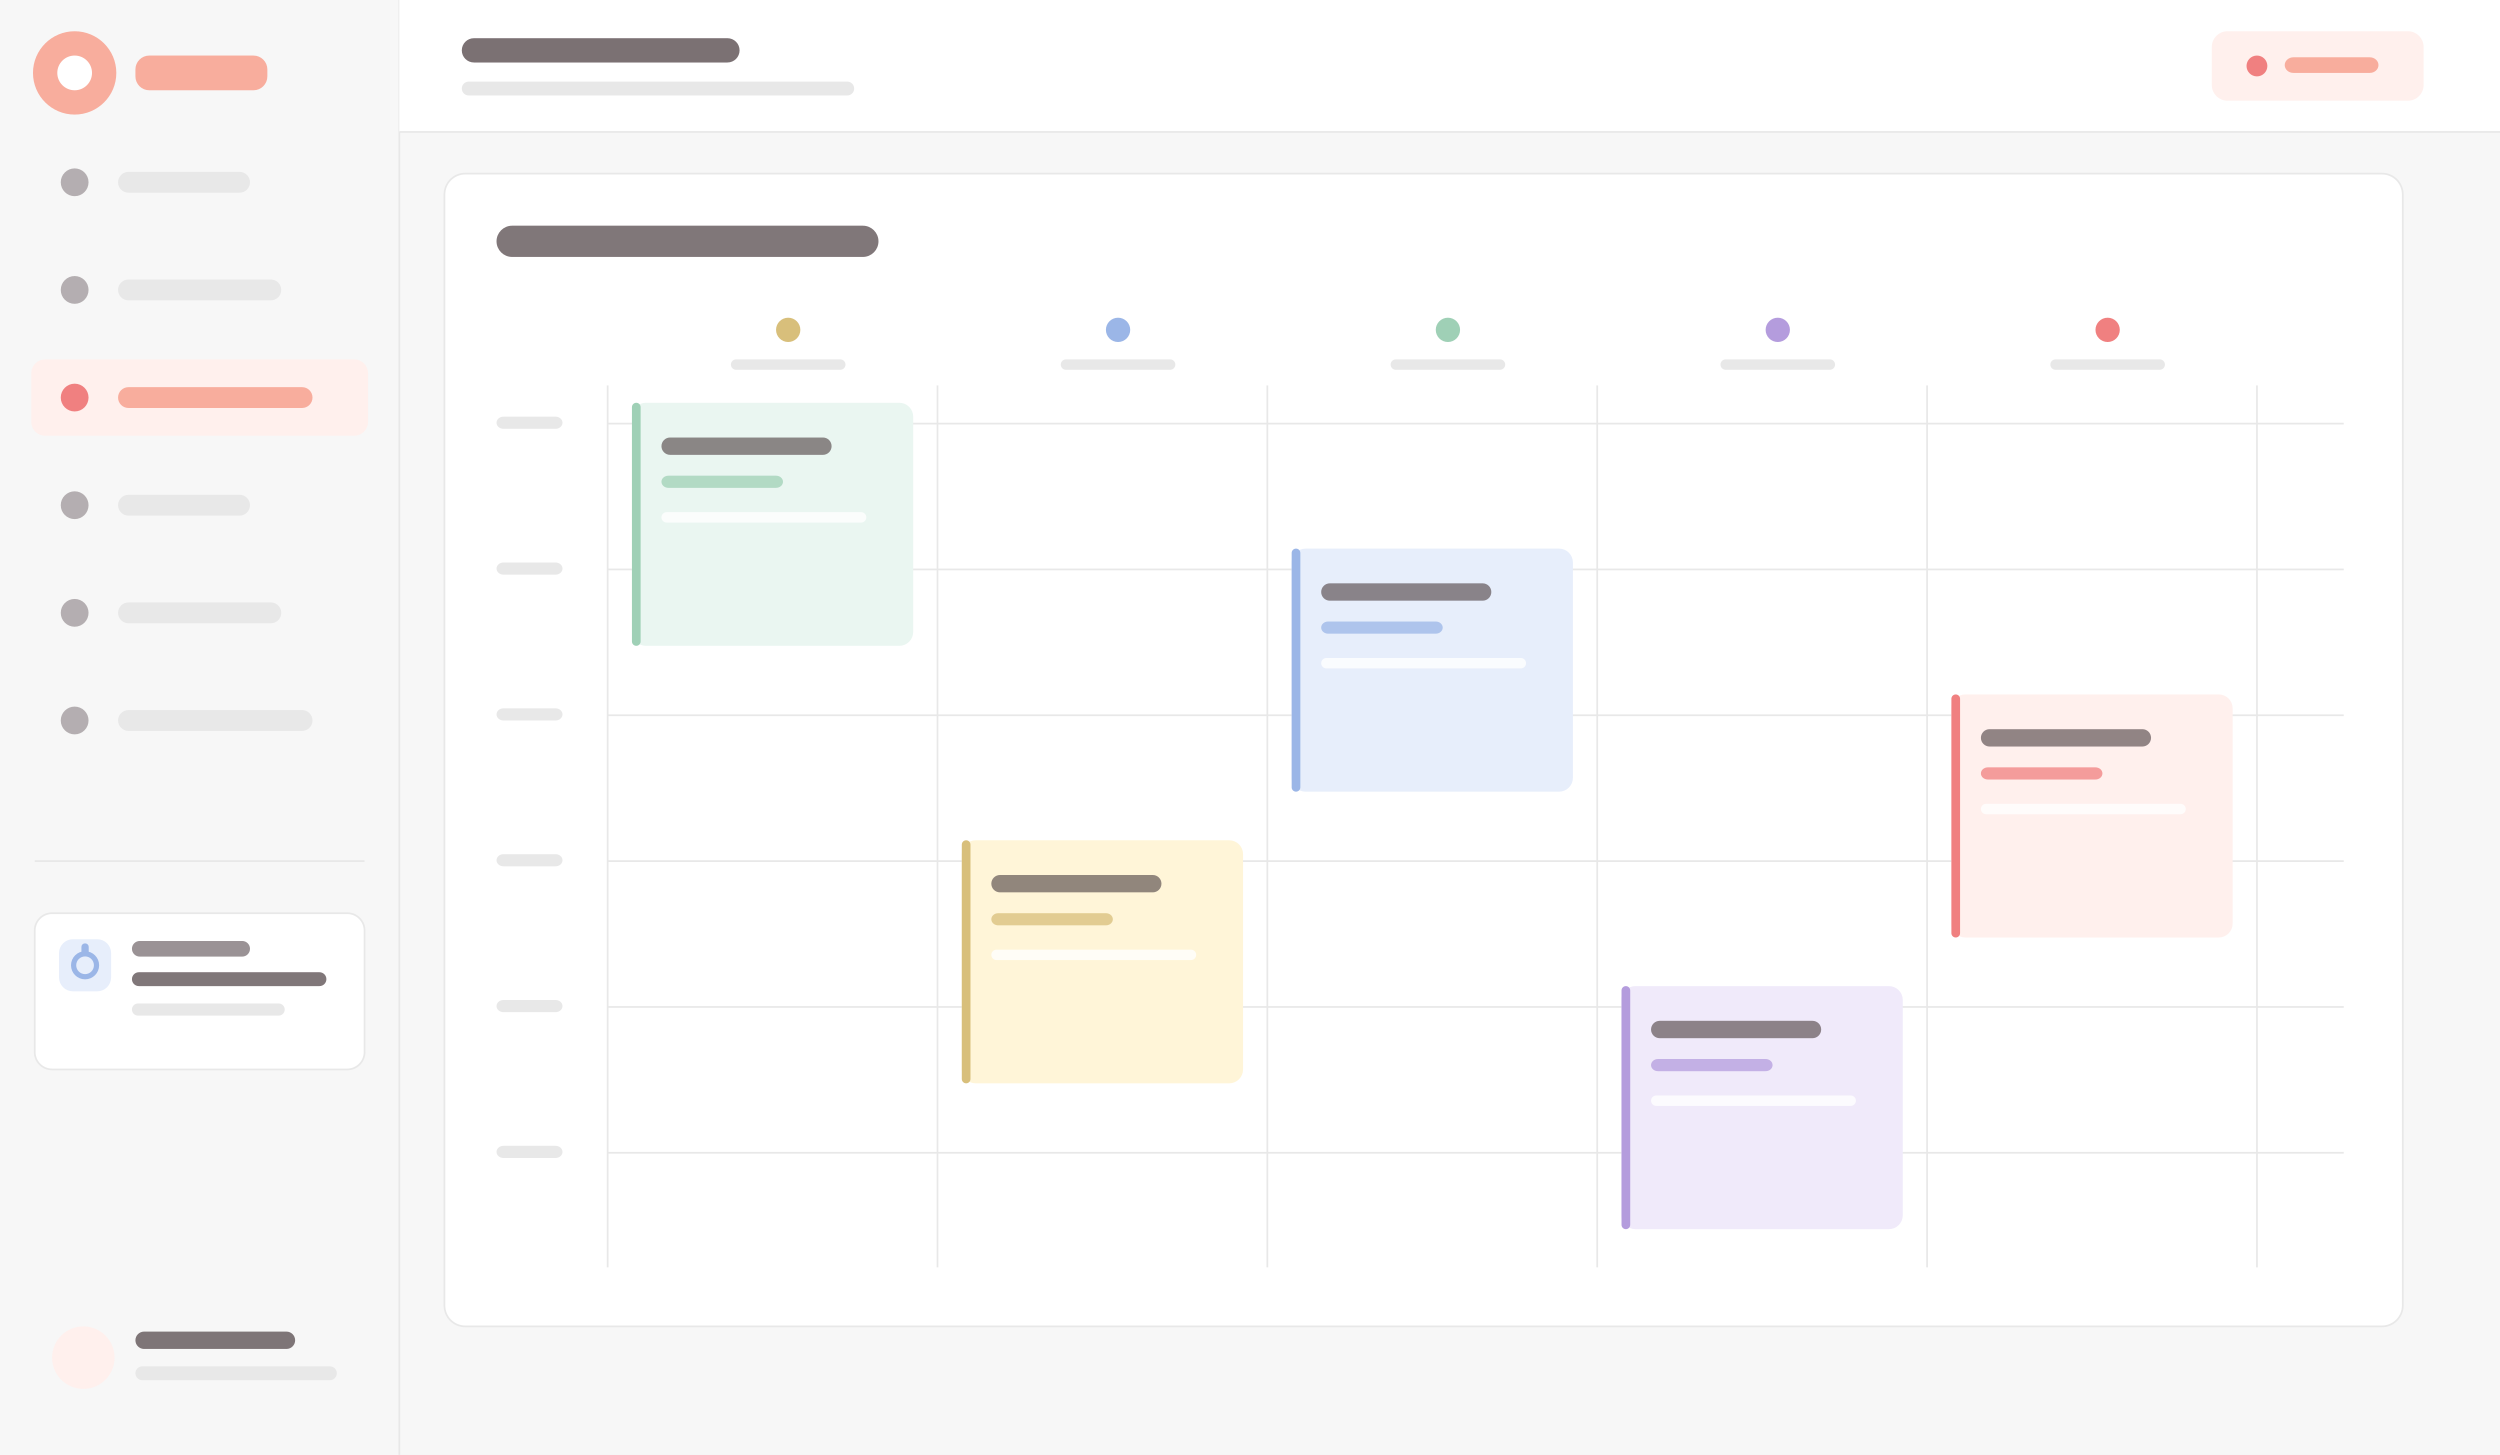
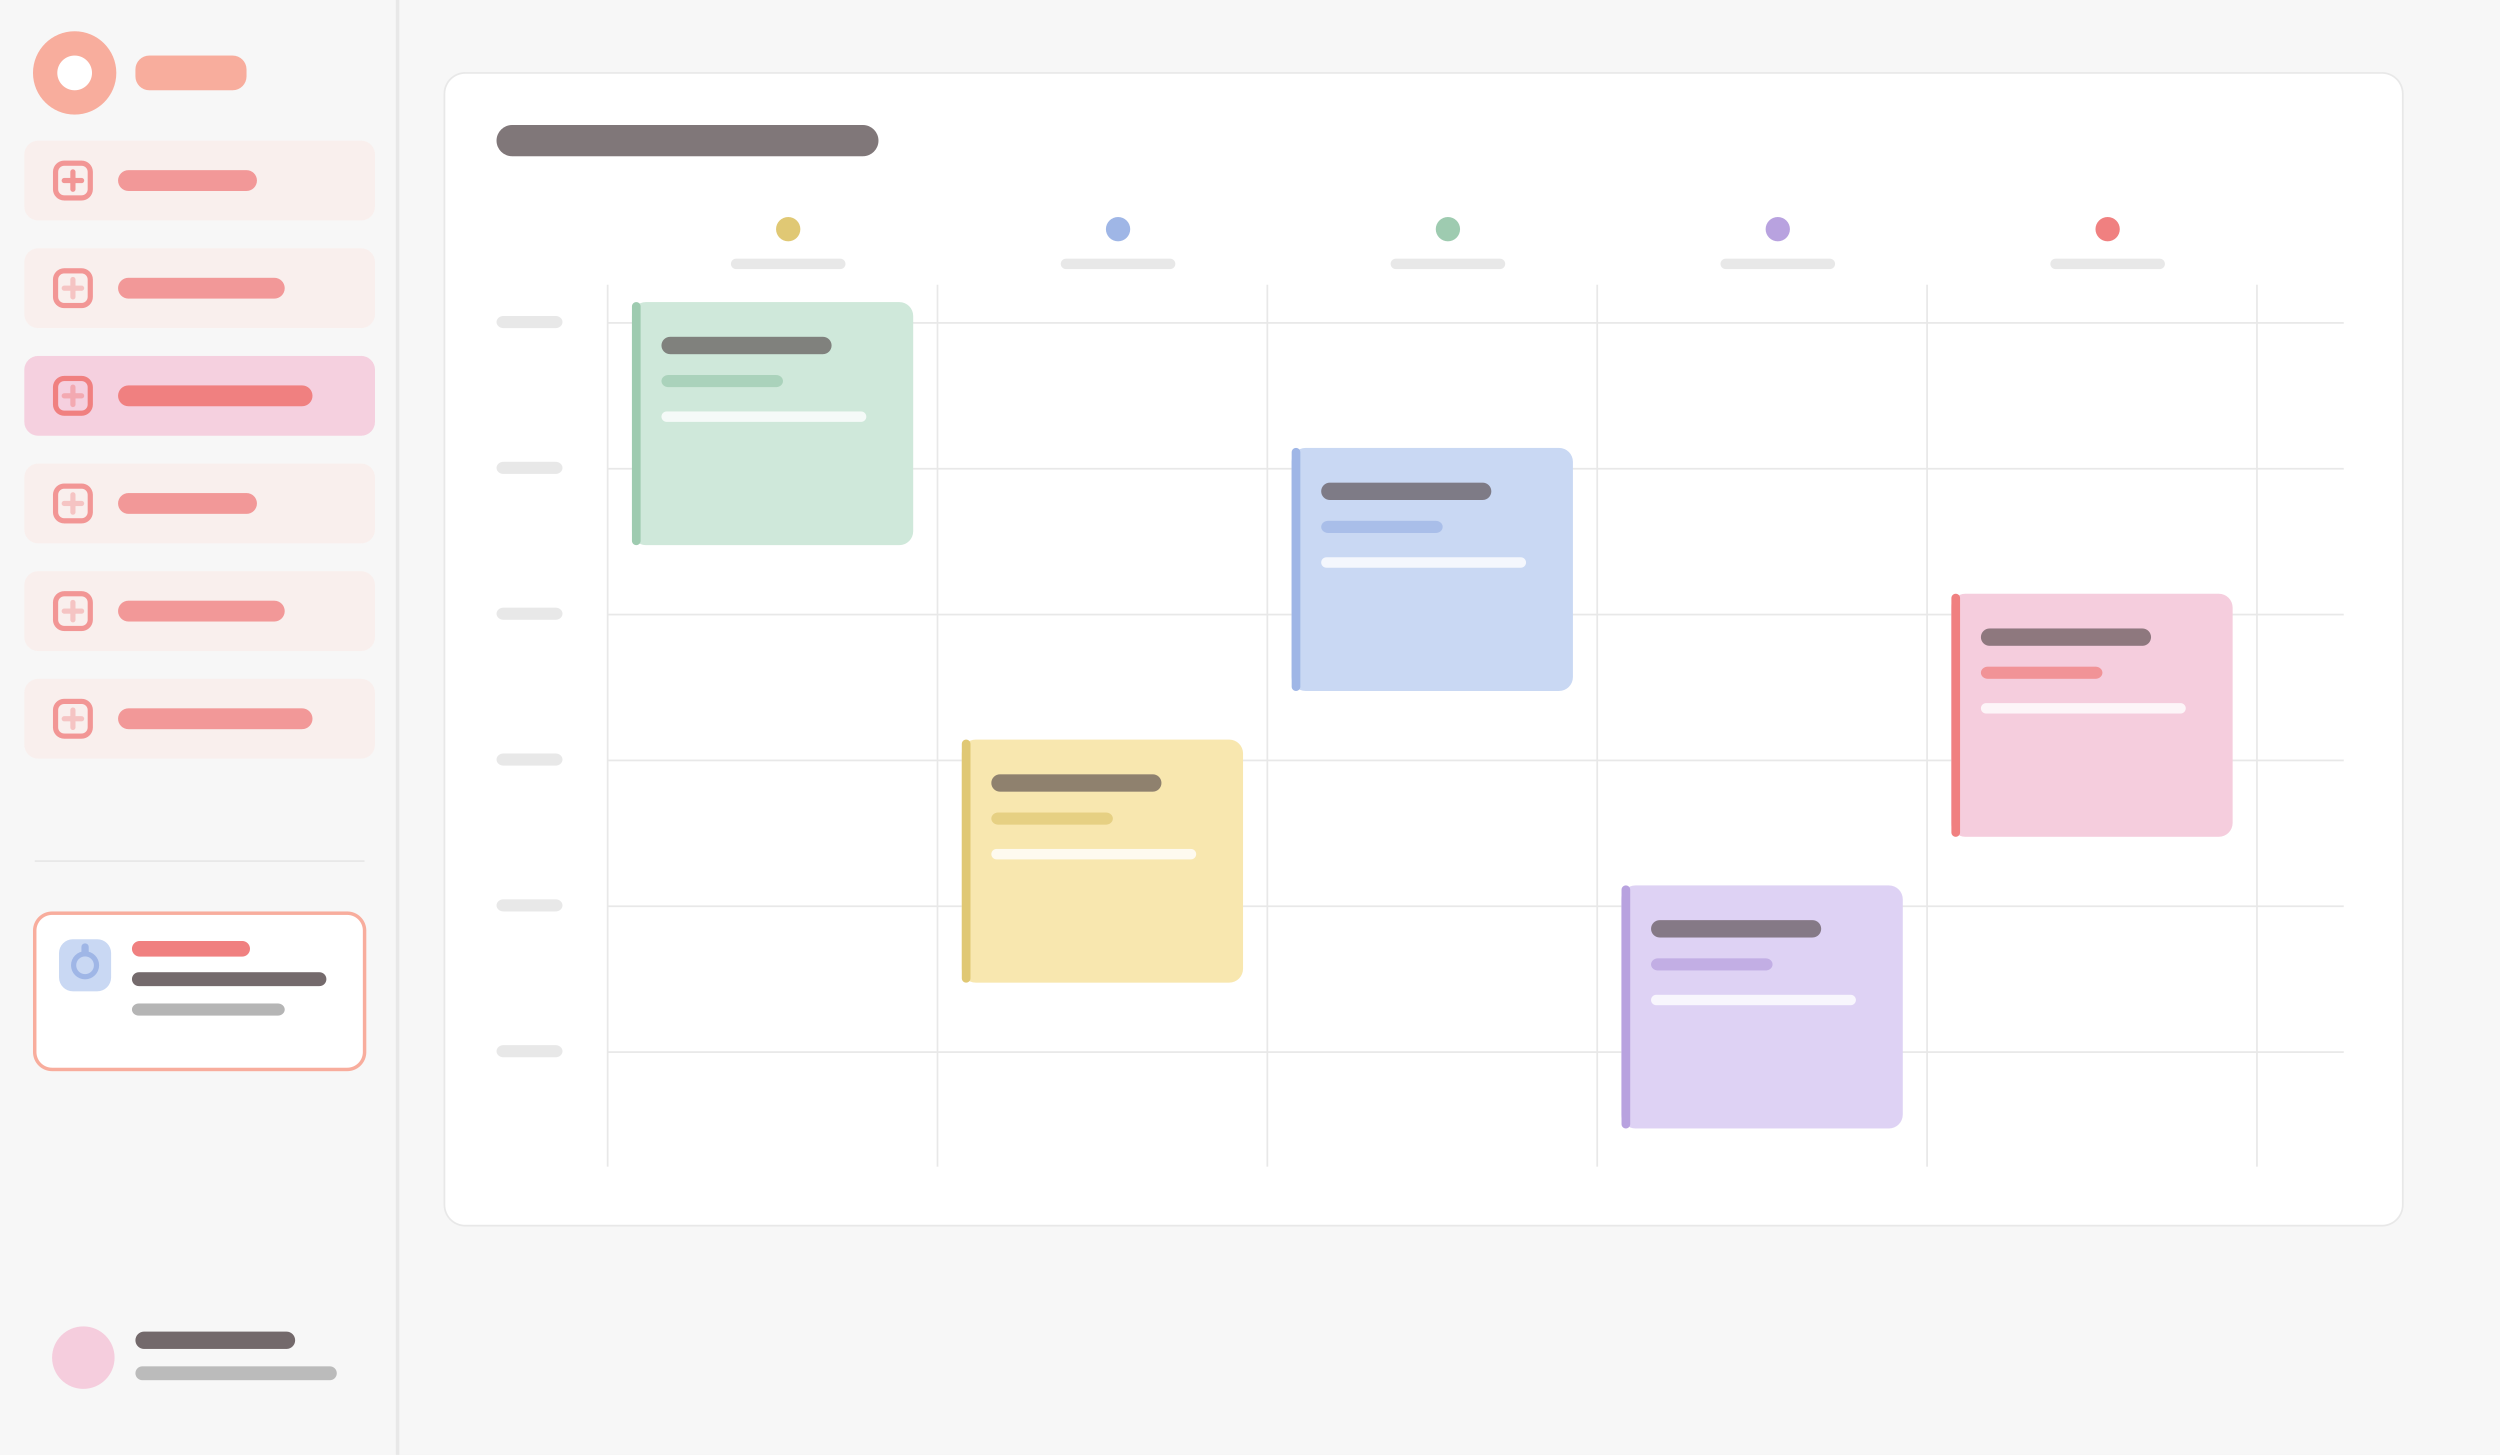
<svg xmlns="http://www.w3.org/2000/svg" viewBox="0 0 1440 838" role="img" aria-labelledby="title description">
  <rect width="1440" height="838" fill="#f7f7f7" />
  <rect width="230" height="838" fill="#f7f7f7" />
-   <line x1="230" y1="0" x2="230" y2="838" stroke="#e8e8e8" />
+   <line x1="229" y1="0" x2="229" y2="838" stroke="#e8e8e8" stroke-width="2" />
  <circle cx="43" cy="42" r="24" fill="#f8ad9d" />
  <circle cx="43" cy="42" r="10" fill="#ffffff" />
-   <rect x="78" y="32" width="76" height="20" rx="8" fill="#f8ad9d" opacity="1" />
-   <circle cx="43" cy="105" r="8" fill="#9a9295" opacity="0.72" />
-   <rect x="68" y="99" width="76" height="12" rx="6" fill="#e8e8e8" opacity="1" />
-   <circle cx="43" cy="167" r="8" fill="#9a9295" opacity="0.72" />
-   <rect x="68" y="161" width="94" height="12" rx="6" fill="#e8e8e8" opacity="1" />
-   <rect x="18" y="207" width="194" height="44" rx="8" fill="#fff0ed" stroke="none" />
-   <circle cx="43" cy="229" r="8" fill="#f08080" opacity="1" />
-   <rect x="68" y="223" width="112" height="12" rx="6" fill="#f8ad9d" opacity="1" />
-   <circle cx="43" cy="291" r="8" fill="#9a9295" opacity="0.72" />
-   <rect x="68" y="285" width="76" height="12" rx="6" fill="#e8e8e8" opacity="1" />
-   <circle cx="43" cy="353" r="8" fill="#9a9295" opacity="0.72" />
-   <rect x="68" y="347" width="94" height="12" rx="6" fill="#e8e8e8" opacity="1" />
-   <circle cx="43" cy="415" r="8" fill="#9a9295" opacity="0.72" />
-   <rect x="68" y="409" width="112" height="12" rx="6" fill="#e8e8e8" opacity="1" />
+   <rect x="78" y="32" width="64" height="20" rx="8" fill="#f8ad9d" opacity="1" />
+   <rect x="14" y="81" width="202" height="46" rx="8" fill="#fbe9e5" stroke="none" opacity="0.54" />
+   <g transform="translate(32 94)" fill="none" stroke="#f08080" stroke-width="3" stroke-linecap="round" stroke-linejoin="round" opacity="0.8">
+     <rect x="0" y="0" width="20" height="20" rx="5" />
+     <path d="M5 10h10M10 5v10" opacity="1" />
+   </g>
+   <rect x="68" y="98" width="80" height="12" rx="6" fill="#f08080" opacity="0.78" />
+   <rect x="14" y="143" width="202" height="46" rx="8" fill="#fbe9e5" stroke="none" opacity="0.54" />
+   <g transform="translate(32 156)" fill="none" stroke="#f08080" stroke-width="3" stroke-linecap="round" stroke-linejoin="round" opacity="0.8">
+     <rect x="0" y="0" width="20" height="20" rx="5" />
+     <path d="M5 10h10M10 5v10" opacity="0.48" />
+   </g>
+   <rect x="68" y="160" width="96" height="12" rx="6" fill="#f08080" opacity="0.78" />
+   <rect x="14" y="205" width="202" height="46" rx="8" fill="#f5cddd" stroke="none" opacity="0.92" />
+   <g transform="translate(32 218)" fill="none" stroke="#f08080" stroke-width="3" stroke-linecap="round" stroke-linejoin="round" opacity="1">
+     <rect x="0" y="0" width="20" height="20" rx="5" />
+     <path d="M5 10h10M10 5v10" opacity="0.48" />
+   </g>
+   <rect x="68" y="222" width="112" height="12" rx="6" fill="#f08080" opacity="1" />
+   <rect x="14" y="267" width="202" height="46" rx="8" fill="#fbe9e5" stroke="none" opacity="0.54" />
+   <g transform="translate(32 280)" fill="none" stroke="#f08080" stroke-width="3" stroke-linecap="round" stroke-linejoin="round" opacity="0.8">
+     <rect x="0" y="0" width="20" height="20" rx="5" />
+     <path d="M5 10h10M10 5v10" opacity="0.48" />
+   </g>
+   <rect x="68" y="284" width="80" height="12" rx="6" fill="#f08080" opacity="0.78" />
+   <rect x="14" y="329" width="202" height="46" rx="8" fill="#fbe9e5" stroke="none" opacity="0.54" />
+   <g transform="translate(32 342)" fill="none" stroke="#f08080" stroke-width="3" stroke-linecap="round" stroke-linejoin="round" opacity="0.8">
+     <rect x="0" y="0" width="20" height="20" rx="5" />
+     <path d="M5 10h10M10 5v10" opacity="0.48" />
+   </g>
+   <rect x="68" y="346" width="96" height="12" rx="6" fill="#f08080" opacity="0.78" />
+   <rect x="14" y="391" width="202" height="46" rx="8" fill="#fbe9e5" stroke="none" opacity="0.54" />
+   <g transform="translate(32 404)" fill="none" stroke="#f08080" stroke-width="3" stroke-linecap="round" stroke-linejoin="round" opacity="0.8">
+     <rect x="0" y="0" width="20" height="20" rx="5" />
+     <path d="M5 10h10M10 5v10" opacity="0.48" />
+   </g>
+   <rect x="68" y="408" width="112" height="12" rx="6" fill="#f08080" opacity="0.78" />
  <line x1="20" y1="496" x2="210" y2="496" stroke="#e8e8e8" />
-   <rect x="20" y="526" width="190" height="90" rx="10" fill="#ffffff" stroke="#e8e8e8" />
-   <rect x="34" y="541" width="30" height="30" rx="8" fill="#e7eefb" stroke="none" />
-   <circle cx="49" cy="556" r="6.6" fill="none" stroke="#9bb6e7" stroke-width="3" />
-   <rect x="46.9" y="543.4" width="4.2" height="6.6" rx="2" fill="#9bb6e7" opacity="1" />
-   <rect x="76" y="542" width="68" height="9" rx="4.5" fill="#9a9295" opacity="1" />
-   <rect x="76" y="560" width="112" height="8" rx="4" fill="#56494c" opacity="0.75" />
-   <rect x="76" y="578" width="88" height="7" rx="3.5" fill="#e8e8e8" opacity="1" />
-   <circle cx="48" cy="782" r="18" fill="#fff0ed" />
-   <rect x="78" y="767" width="92" height="10" rx="5" fill="#56494c" opacity="0.75" />
-   <rect x="78" y="787" width="116" height="8" rx="4" fill="#e8e8e8" opacity="1" />
-   <rect x="230" width="1210" height="76" fill="#ffffff" />
-   <line x1="230" y1="76" x2="1440" y2="76" stroke="#e8e8e8" />
-   <rect x="266" y="22" width="160" height="14" rx="7" fill="#56494c" opacity="0.78" />
-   <rect x="266" y="47" width="226" height="8" rx="4" fill="#e8e8e8" opacity="1" />
-   <rect x="1274" y="18" width="122" height="40" rx="9" fill="#fff0ed" stroke="none" />
-   <circle cx="1300" cy="38" r="6" fill="#f08080" />
-   <rect x="1316" y="33" width="54" height="9" rx="5" fill="#f8ad9d" opacity="1" />
-   <rect x="256" y="100" width="1128" height="664" rx="12" fill="#ffffff" stroke="#e8e8e8" />
-   <rect x="286" y="130" width="220" height="18" rx="9" fill="#56494c" opacity="0.75" />
-   <circle cx="454" cy="190" r="7" fill="#d8bf7b" />
-   <rect x="421" y="207" width="66" height="6" rx="3" fill="#e8e8e8" opacity="1" />
-   <circle cx="644" cy="190" r="7" fill="#9bb6e7" />
-   <rect x="611" y="207" width="66" height="6" rx="3" fill="#e8e8e8" opacity="1" />
-   <circle cx="834" cy="190" r="7" fill="#9fd0b6" />
-   <rect x="801" y="207" width="66" height="6" rx="3" fill="#e8e8e8" opacity="1" />
-   <circle cx="1024" cy="190" r="7" fill="#b49cdd" />
-   <rect x="991" y="207" width="66" height="6" rx="3" fill="#e8e8e8" opacity="1" />
-   <circle cx="1214" cy="190" r="7" fill="#f08080" />
-   <rect x="1181" y="207" width="66" height="6" rx="3" fill="#e8e8e8" opacity="1" />
-   <rect x="286" y="240" width="38" height="7" rx="4" fill="#e8e8e8" opacity="1" />
-   <line x1="350" y1="244" x2="1350" y2="244" stroke="#e8e8e8" />
-   <rect x="286" y="324" width="38" height="7" rx="4" fill="#e8e8e8" opacity="1" />
-   <line x1="350" y1="328" x2="1350" y2="328" stroke="#e8e8e8" />
-   <rect x="286" y="408" width="38" height="7" rx="4" fill="#e8e8e8" opacity="1" />
-   <line x1="350" y1="412" x2="1350" y2="412" stroke="#e8e8e8" />
-   <rect x="286" y="492" width="38" height="7" rx="4" fill="#e8e8e8" opacity="1" />
-   <line x1="350" y1="496" x2="1350" y2="496" stroke="#e8e8e8" />
-   <rect x="286" y="576" width="38" height="7" rx="4" fill="#e8e8e8" opacity="1" />
-   <line x1="350" y1="580" x2="1350" y2="580" stroke="#e8e8e8" />
-   <rect x="286" y="660" width="38" height="7" rx="4" fill="#e8e8e8" opacity="1" />
-   <line x1="350" y1="664" x2="1350" y2="664" stroke="#e8e8e8" />
-   <line x1="350" y1="222" x2="350" y2="730" stroke="#e8e8e8" />
-   <line x1="540" y1="222" x2="540" y2="730" stroke="#e8e8e8" />
-   <line x1="730" y1="222" x2="730" y2="730" stroke="#e8e8e8" />
-   <line x1="920" y1="222" x2="920" y2="730" stroke="#e8e8e8" />
-   <line x1="1110" y1="222" x2="1110" y2="730" stroke="#e8e8e8" />
-   <line x1="1300" y1="222" x2="1300" y2="730" stroke="#e8e8e8" />
-   <rect x="364" y="232" width="162" height="140" rx="8" fill="#eaf6f1" stroke="none" />
-   <rect x="364" y="232" width="5" height="140" rx="2.5" fill="#9fd0b6" />
-   <rect x="381" y="252" width="98" height="10" rx="5" fill="#56494c" opacity="0.65" />
-   <rect x="381" y="274" width="70" height="7" rx="4" fill="#9fd0b6" opacity="0.75" />
-   <rect x="381" y="295" width="118" height="6" rx="3" fill="#ffffff" opacity="0.8" />
-   <rect x="744" y="316" width="162" height="140" rx="8" fill="#e7eefb" stroke="none" />
-   <rect x="744" y="316" width="5" height="140" rx="2.5" fill="#9bb6e7" />
-   <rect x="761" y="336" width="98" height="10" rx="5" fill="#56494c" opacity="0.65" />
-   <rect x="761" y="358" width="70" height="7" rx="4" fill="#9bb6e7" opacity="0.75" />
-   <rect x="761" y="379" width="118" height="6" rx="3" fill="#ffffff" opacity="0.8" />
-   <rect x="554" y="484" width="162" height="140" rx="8" fill="#fff5d8" stroke="none" />
-   <rect x="554" y="484" width="5" height="140" rx="2.5" fill="#d8bf7b" />
-   <rect x="571" y="504" width="98" height="10" rx="5" fill="#56494c" opacity="0.65" />
-   <rect x="571" y="526" width="70" height="7" rx="4" fill="#d8bf7b" opacity="0.75" />
-   <rect x="571" y="547" width="118" height="6" rx="3" fill="#ffffff" opacity="0.8" />
-   <rect x="934" y="568" width="162" height="140" rx="8" fill="#f0eafa" stroke="none" />
-   <rect x="934" y="568" width="5" height="140" rx="2.5" fill="#b49cdd" />
-   <rect x="951" y="588" width="98" height="10" rx="5" fill="#56494c" opacity="0.65" />
-   <rect x="951" y="610" width="70" height="7" rx="4" fill="#b49cdd" opacity="0.75" />
-   <rect x="951" y="631" width="118" height="6" rx="3" fill="#ffffff" opacity="0.8" />
-   <rect x="1124" y="400" width="162" height="140" rx="8" fill="#fff0ed" stroke="none" />
-   <rect x="1124" y="400" width="5" height="140" rx="2.5" fill="#f08080" />
-   <rect x="1141" y="420" width="98" height="10" rx="5" fill="#56494c" opacity="0.65" />
-   <rect x="1141" y="442" width="70" height="7" rx="4" fill="#f08080" opacity="0.75" />
-   <rect x="1141" y="463" width="118" height="6" rx="3" fill="#ffffff" opacity="0.8" />
+   <rect x="20" y="526" width="190" height="90" rx="10" fill="#ffffff" stroke="#f8ad9d" stroke-width="2" />
+   <rect x="34" y="541" width="30" height="30" rx="8" fill="#c9d8f3" stroke="none" />
+   <circle cx="49" cy="556" r="6.6" fill="none" stroke="#9fb6e6" stroke-width="3" />
+   <rect x="46.9" y="543.4" width="4.2" height="6.6" rx="2" fill="#9fb6e6" opacity="1" />
+   <rect x="76" y="542" width="68" height="9" rx="4.5" fill="#f08080" opacity="1" />
+   <rect x="76" y="560" width="112" height="8" rx="4" fill="#56494c" opacity="0.82" />
+   <rect x="76" y="578" width="88" height="7" rx="4" fill="#5a5a5a" opacity="0.45" />
+   <circle cx="48" cy="782" r="18" fill="#f5cddd" />
+   <rect x="78" y="767" width="92" height="10" rx="5" fill="#56494c" opacity="0.82" />
+   <rect x="78" y="787" width="116" height="8" rx="4" fill="#5a5a5a" opacity="0.38" />
+   <g transform="translate(0 -58)">
+     <rect x="256" y="100" width="1128" height="664" rx="12" fill="#ffffff" stroke="#e8e8e8" />
+     <rect x="286" y="130" width="220" height="18" rx="9" fill="#56494c" opacity="0.75" />
+     <circle cx="454" cy="190" r="7" fill="#e0c874" />
+     <rect x="421" y="207" width="66" height="6" rx="3" fill="#e8e8e8" opacity="1" />
+     <circle cx="644" cy="190" r="7" fill="#9fb6e6" />
+     <rect x="611" y="207" width="66" height="6" rx="3" fill="#e8e8e8" opacity="1" />
+     <circle cx="834" cy="190" r="7" fill="#9ecbb0" />
+     <rect x="801" y="207" width="66" height="6" rx="3" fill="#e8e8e8" opacity="1" />
+     <circle cx="1024" cy="190" r="7" fill="#b8a2df" />
+     <rect x="991" y="207" width="66" height="6" rx="3" fill="#e8e8e8" opacity="1" />
+     <circle cx="1214" cy="190" r="7" fill="#f08080" />
+     <rect x="1181" y="207" width="66" height="6" rx="3" fill="#e8e8e8" opacity="1" />
+     <rect x="286" y="240" width="38" height="7" rx="4" fill="#e8e8e8" opacity="1" />
+     <line x1="350" y1="244" x2="1350" y2="244" stroke="#e8e8e8" />
+     <rect x="286" y="324" width="38" height="7" rx="4" fill="#e8e8e8" opacity="1" />
+     <line x1="350" y1="328" x2="1350" y2="328" stroke="#e8e8e8" />
+     <rect x="286" y="408" width="38" height="7" rx="4" fill="#e8e8e8" opacity="1" />
+     <line x1="350" y1="412" x2="1350" y2="412" stroke="#e8e8e8" />
+     <rect x="286" y="492" width="38" height="7" rx="4" fill="#e8e8e8" opacity="1" />
+     <line x1="350" y1="496" x2="1350" y2="496" stroke="#e8e8e8" />
+     <rect x="286" y="576" width="38" height="7" rx="4" fill="#e8e8e8" opacity="1" />
+     <line x1="350" y1="580" x2="1350" y2="580" stroke="#e8e8e8" />
+     <rect x="286" y="660" width="38" height="7" rx="4" fill="#e8e8e8" opacity="1" />
+     <line x1="350" y1="664" x2="1350" y2="664" stroke="#e8e8e8" />
+     <line x1="350" y1="222" x2="350" y2="730" stroke="#e8e8e8" />
+     <line x1="540" y1="222" x2="540" y2="730" stroke="#e8e8e8" />
+     <line x1="730" y1="222" x2="730" y2="730" stroke="#e8e8e8" />
+     <line x1="920" y1="222" x2="920" y2="730" stroke="#e8e8e8" />
+     <line x1="1110" y1="222" x2="1110" y2="730" stroke="#e8e8e8" />
+     <line x1="1300" y1="222" x2="1300" y2="730" stroke="#e8e8e8" />
+     <rect x="364" y="232" width="162" height="140" rx="8" fill="#cfe8da" stroke="none" />
+     <rect x="364" y="232" width="5" height="140" rx="2.5" fill="#9ecbb0" />
+     <rect x="381" y="252" width="98" height="10" rx="5" fill="#56494c" opacity="0.65" />
+     <rect x="381" y="274" width="70" height="7" rx="4" fill="#9ecbb0" opacity="0.75" />
+     <rect x="381" y="295" width="118" height="6" rx="3" fill="#ffffff" opacity="0.8" />
+     <rect x="744" y="316" width="162" height="140" rx="8" fill="#c9d8f3" stroke="none" />
+     <rect x="744" y="316" width="5" height="140" rx="2.5" fill="#9fb6e6" />
+     <rect x="761" y="336" width="98" height="10" rx="5" fill="#56494c" opacity="0.65" />
+     <rect x="761" y="358" width="70" height="7" rx="4" fill="#9fb6e6" opacity="0.75" />
+     <rect x="761" y="379" width="118" height="6" rx="3" fill="#ffffff" opacity="0.8" />
+     <rect x="554" y="484" width="162" height="140" rx="8" fill="#f8e7af" stroke="none" />
+     <rect x="554" y="484" width="5" height="140" rx="2.5" fill="#e0c874" />
+     <rect x="571" y="504" width="98" height="10" rx="5" fill="#56494c" opacity="0.65" />
+     <rect x="571" y="526" width="70" height="7" rx="4" fill="#e0c874" opacity="0.75" />
+     <rect x="571" y="547" width="118" height="6" rx="3" fill="#ffffff" opacity="0.8" />
+     <rect x="934" y="568" width="162" height="140" rx="8" fill="#ded2f4" stroke="none" />
+     <rect x="934" y="568" width="5" height="140" rx="2.5" fill="#b8a2df" />
+     <rect x="951" y="588" width="98" height="10" rx="5" fill="#56494c" opacity="0.65" />
+     <rect x="951" y="610" width="70" height="7" rx="4" fill="#b8a2df" opacity="0.75" />
+     <rect x="951" y="631" width="118" height="6" rx="3" fill="#ffffff" opacity="0.8" />
+     <rect x="1124" y="400" width="162" height="140" rx="8" fill="#f5cddd" stroke="none" />
+     <rect x="1124" y="400" width="5" height="140" rx="2.5" fill="#f08080" />
+     <rect x="1141" y="420" width="98" height="10" rx="5" fill="#56494c" opacity="0.65" />
+     <rect x="1141" y="442" width="70" height="7" rx="4" fill="#f08080" opacity="0.75" />
+     <rect x="1141" y="463" width="118" height="6" rx="3" fill="#ffffff" opacity="0.8" />
+   </g>
</svg>
